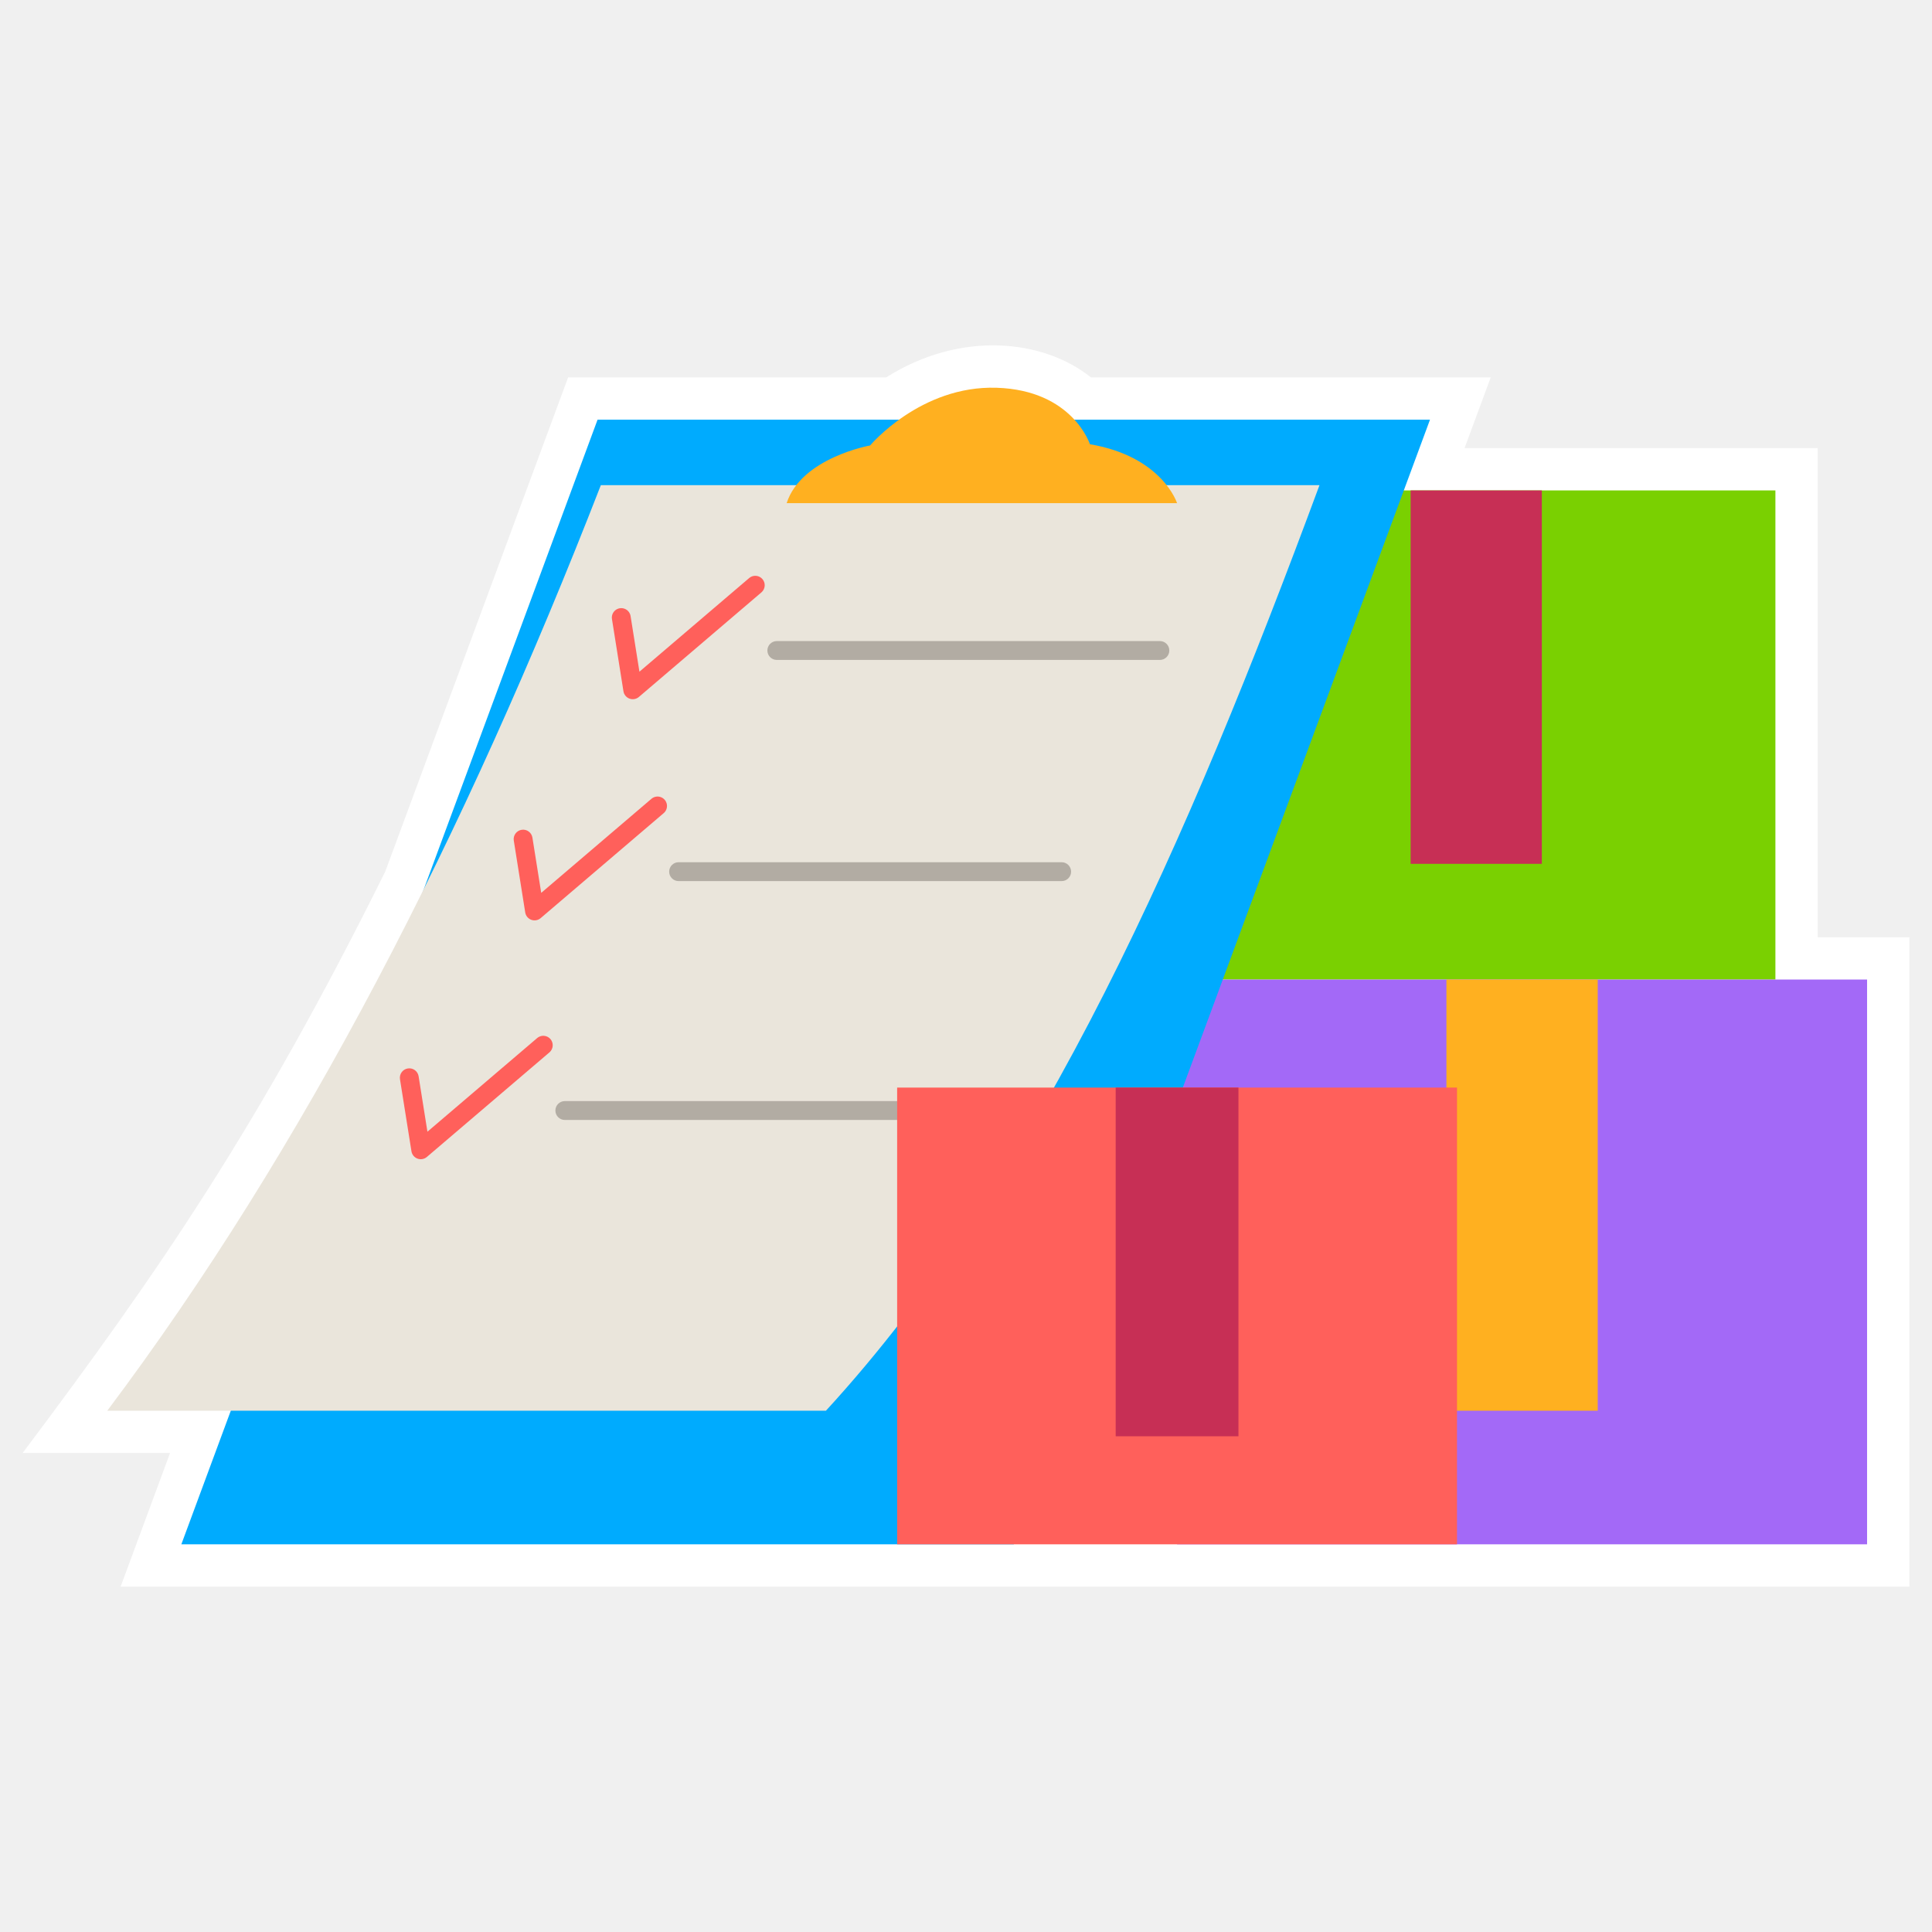
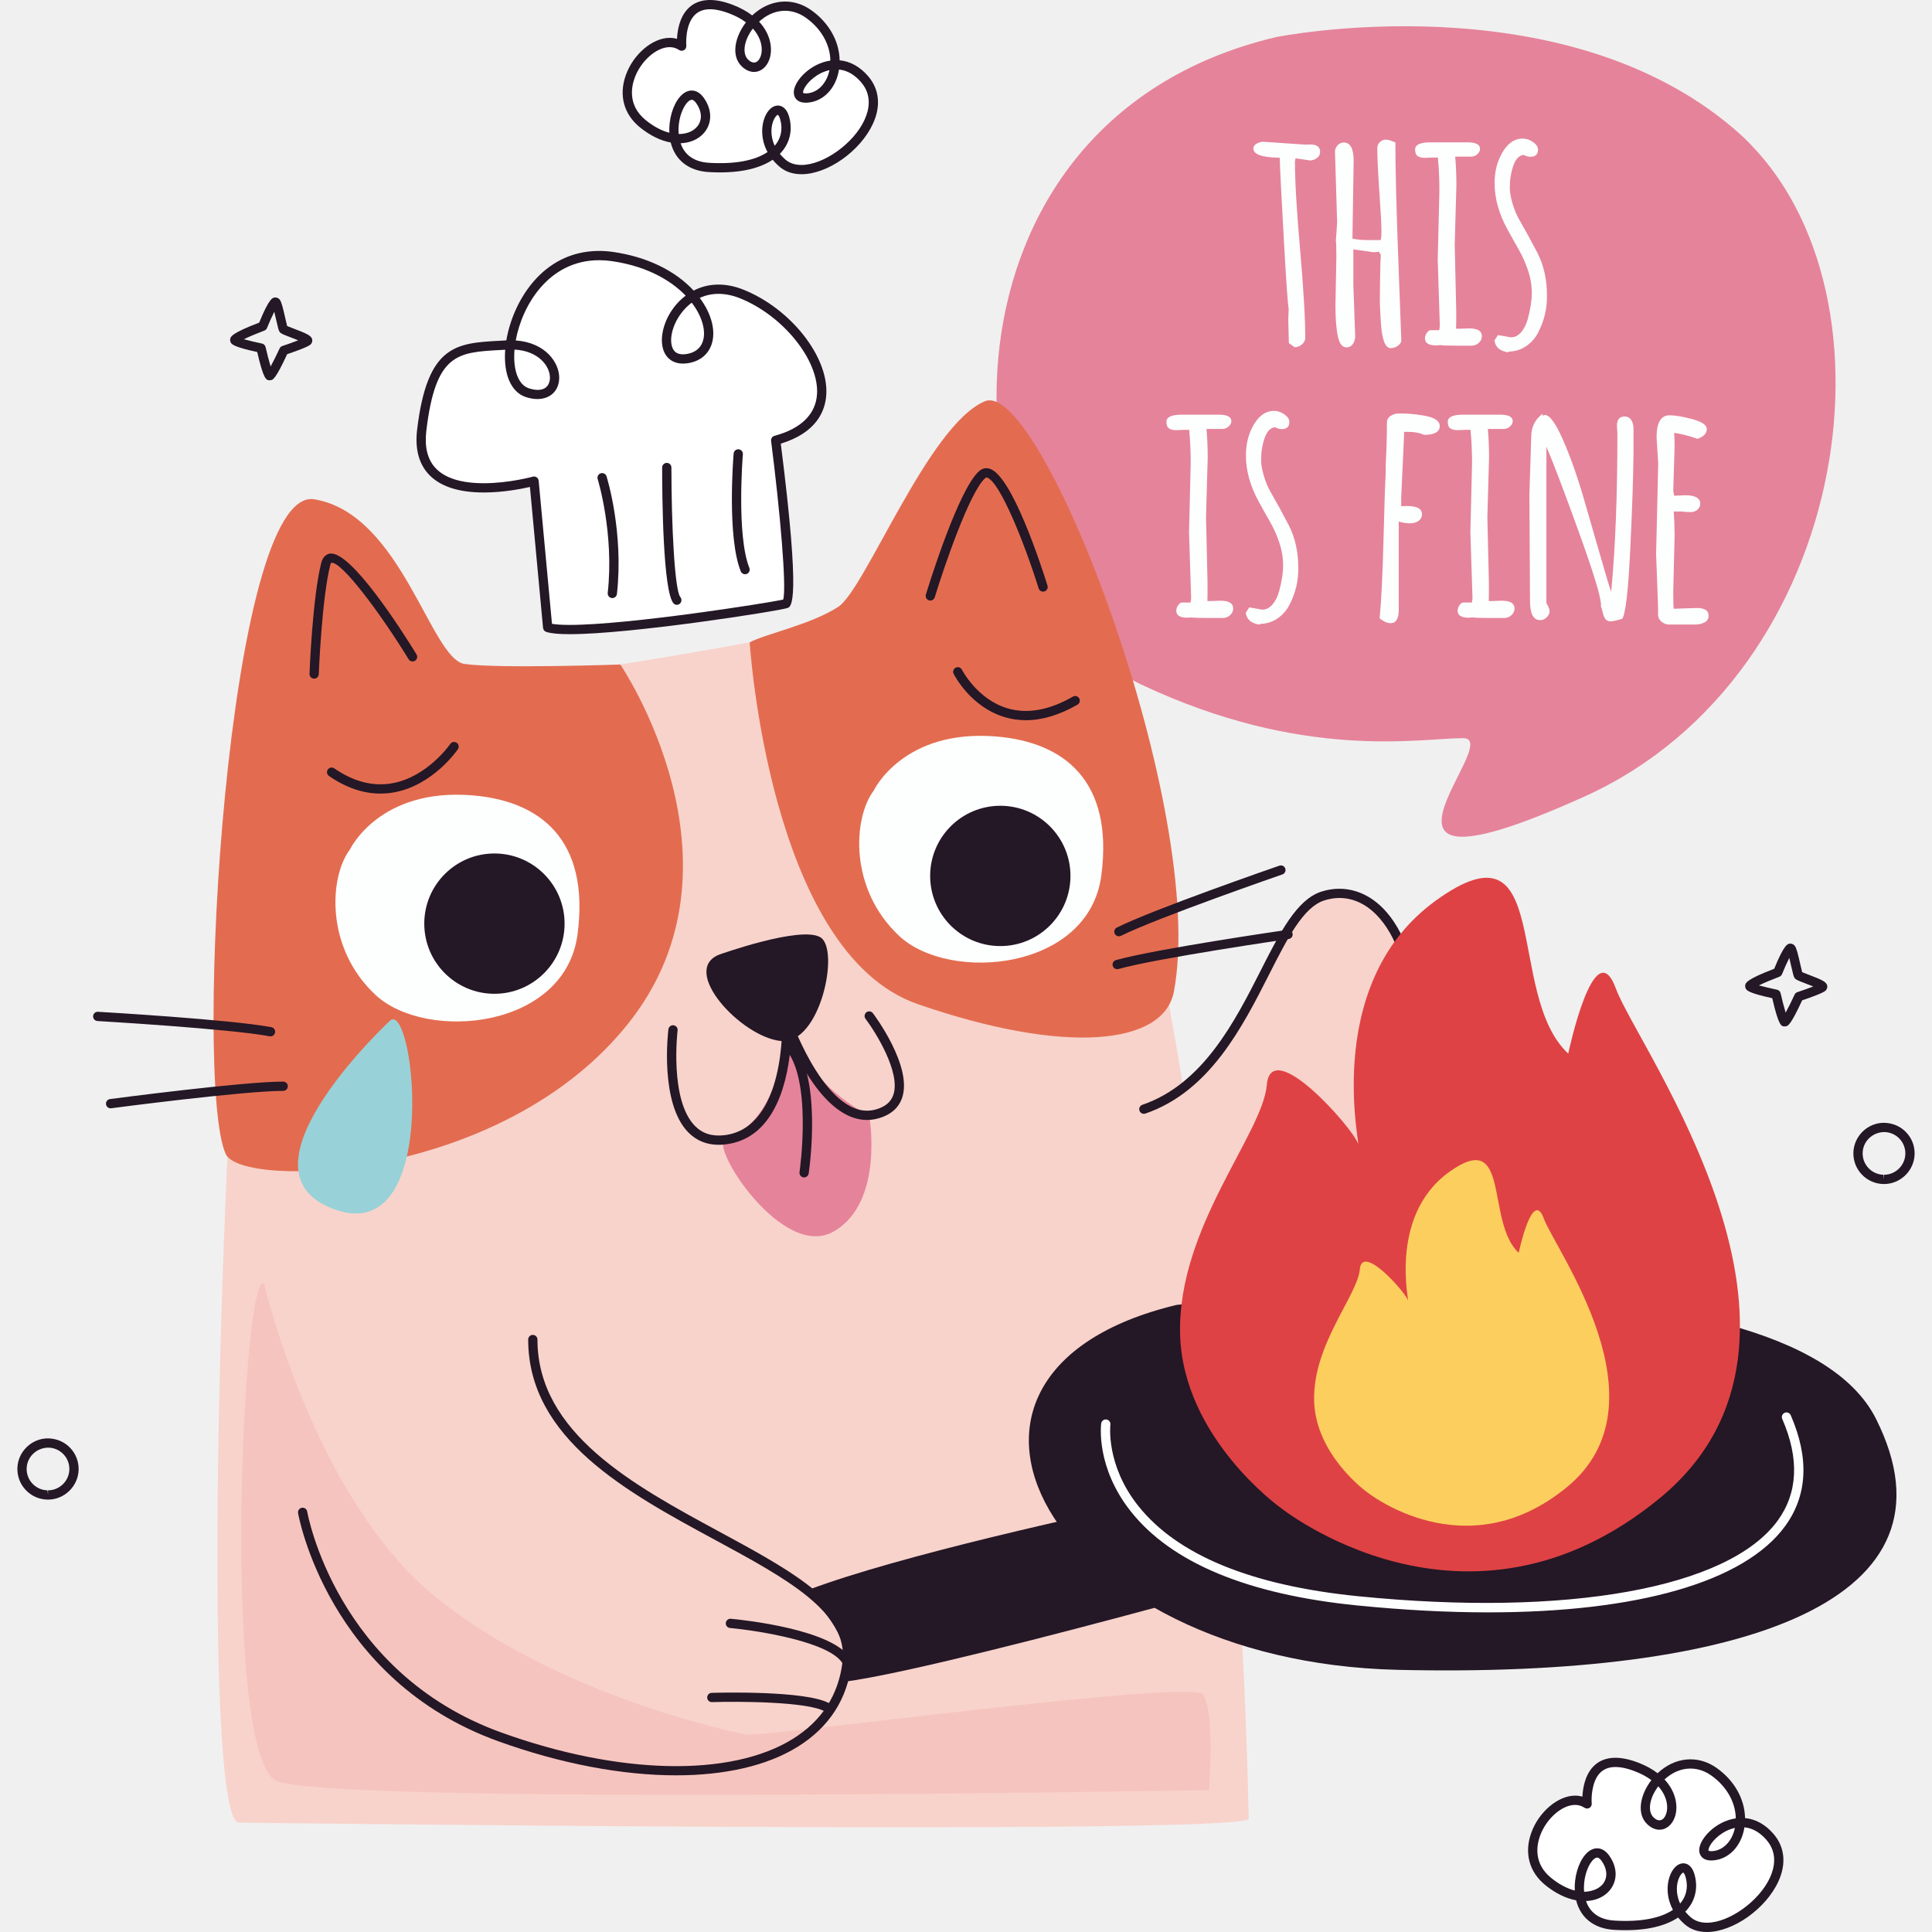
- <svg xmlns="http://www.w3.org/2000/svg" xml:space="preserve" width="512" height="512" viewBox="0 0 512 512">
-   <path fill="#fff" d="M289.11 100.015c-12.68-10.165-34.6-12.422-54.264 0H150.56l-48.486 131.012C68.71 298.255 42.384 336.617 6 385.058h39.069l-13.1 35.406H506v-172.08h-24.294V118.762h-93.587l6.938-18.747z" data-original="#ffffff" />
-   <path fill="#7ad001" d="M311.936 129.966h158.565v129.622H311.936z" data-original="#7ad001" />
-   <path fill="#c72f55" d="M373.832 129.966h34.773v98.959h-34.773z" data-original="#c72f55" />
-   <path fill="#a369f7" d="M311.936 259.589h182.859V409.26H311.936z" data-original="#a369f7" />
-   <path fill="#ffb020" d="M383.316 259.589h40.101v114.265h-40.101z" data-original="#ffb020" />
-   <path fill="#00abfe" d="M268.662 409.26H48.059l110.302-298.041h220.602z" data-original="#00abfe" />
-   <path fill="#eae5db" d="M218.88 373.854H28.429c52.14-69.418 94.76-152.594 130.8-245.282H349.68c-34.788 93.933-73.353 182.649-130.8 245.282" data-original="#eae5db" />
-   <path fill="#ffb020" d="M208.468 133.344h103.468s-3.9-12.364-23.1-15.618c0 0-4.555-14.316-24.728-14.967s-33.514 15.293-33.514 15.293-18.222 3.253-22.126 15.292" data-original="#ffb020" />
-   <path fill="#ff605b" d="m165.219 183.193-3.036-19.088a2.5 2.5 0 1 1 4.937-.785l2.337 14.685 29.143-24.871a2.5 2.5 0 0 1 3.245 3.8L169.311 184.7a2.5 2.5 0 0 1-4.092-1.507" data-original="#ff605b" />
-   <path fill="#b2aca3" d="M307.381 174.889H205.865a2.5 2.5 0 0 1 0-5h101.516a2.5 2.5 0 0 1 0 5" data-original="#b2aca3" />
-   <path fill="#ff605b" d="m139.189 241.806-3.036-19.089a2.5 2.5 0 0 1 4.937-.785l2.337 14.686 29.146-24.871a2.5 2.5 0 1 1 3.245 3.8l-32.537 27.765a2.5 2.5 0 0 1-4.092-1.506" data-original="#ff605b" />
-   <path fill="#b2aca3" d="M281.352 233.5H179.835a2.5 2.5 0 0 1 0-5h101.517a2.5 2.5 0 0 1 0 5" data-original="#b2aca3" />
-   <path fill="#ff605b" d="M109.038 305.1 106 286.011a2.5 2.5 0 1 1 4.938-.785l2.336 14.686 29.147-24.872a2.5 2.5 0 0 1 3.245 3.8l-32.538 27.765a2.5 2.5 0 0 1-4.09-1.505" data-original="#ff605b" />
-   <path fill="#b2aca3" d="M251.2 296.8H149.684a2.5 2.5 0 0 1 0-5H251.2a2.5 2.5 0 0 1 0 5" data-original="#b2aca3" />
-   <path fill="#ff605b" d="M237.751 288.221h148.37v121.038h-148.37z" data-original="#ff605b" />
-   <path fill="#c72f55" d="M295.668 288.221h32.537v92.406h-32.537z" data-original="#c72f55" />
+ <svg xmlns="http://www.w3.org/2000/svg" version="1.1" width="512" height="512" x="0" y="0" viewBox="0 0 512 512" style="enable-background:new 0 0 512 512" xml:space="preserve" class="">
+   <g>
+     <path d="M338.128 9.842s75.454-15.295 121.66 24.523 32.001 144.278-39.918 176.737c-68.605 30.963-20.561-15.482-32.113-15.482s-42.285 6.091-85.359-14.235c-51.851-24.468-61.014-148.571 35.73-171.543z" style="" fill="#e5839a" data-original="#e5839a" />
+     <path d="m341.562 90.927-.161-6.312c0-.026.038-.966.12-2.815-.216-.698-.65-6.89-1.307-18.577-.657-11.69-1.012-18.834-1.067-21.433h-.321c-4.45-.082-6.674-.899-6.674-2.455 0-.508.295-.93.885-1.266s1.165-.503 1.729-.503l11.179.765 1.326-.041c1.717 0 2.575.657 2.575 1.971 0 .671-.28 1.213-.844 1.628a3.1 3.1 0 0 1-1.892.623l-3.778-.561-.161.844c0 5.2.456 12.989 1.367 23.363s1.367 18.175 1.367 23.403c0 .643-.295 1.213-.885 1.709s-1.232.743-1.93.743l-1.528-1.086zM358.733 42.675l-.324 20.548c.993.269 2.493.4 4.505.4h2.975c.134-.24.201-1.124.201-2.654 0-1.527-.18-4.886-.542-10.071-.362-5.188-.544-9.096-.544-11.723 0-.616.242-1.132.724-1.546.482-.417.937-.623 1.367-.623s.779.038 1.048.12c.266.079.561.187.885.321.321.134.575.228.762.28 0 7.132.261 17.554.784 31.267.523 13.711.784 20.795.784 21.251s-.288.904-.863 1.347a3.105 3.105 0 0 1-1.93.664c-.712 0-1.28-.523-1.709-1.568-.429-1.045-.717-2.594-.865-4.646a157.79 157.79 0 0 1-.302-5.327 31.274 31.274 0 0 1 0-2.213c0-1.124.014-2.412.041-3.86.053-2.546.082-4.02.082-4.423v-.321l.12-2.373-.482-.762v-.083a6.467 6.467 0 0 1-1.489.161l-5.308-.765v9.451l.482 13.553c0 .777-.199 1.467-.602 2.069-.403.604-.981.906-1.729.906-1.1 0-1.858-1-2.273-2.997-.417-1.997-.623-4.725-.623-8.182l.242-12.546c0-2.601-.041-4.035-.122-4.303v-.403c.216-2.867.321-4.476.321-4.824l-.561-18.58c0-.643.225-1.211.683-1.707.456-.496 1.005-.746 1.647-.746 1.742 0 2.615 1.635 2.615 4.908zM385.514 64.87l.403 17.494v2.453l-.041 2.292h1.086l2.373-.082c2.251 0 3.376.683 3.376 2.052 0 .698-.273 1.292-.822 1.788a2.768 2.768 0 0 1-1.911.743h-3.62c-2.493 0-4.088-.053-4.785-.161a8.376 8.376 0 0 1-1.005.082c-1.956 0-2.934-.616-2.934-1.851 0-.508.161-.99.482-1.448.321-.456.642-.695.964-.722h2.333l.161-1.086-.561-17.494.441-18.335c0-3.136-.134-6.085-.403-8.846h-1.568l-1.889.079c-.806 0-1.436-.153-1.892-.463-.456-.307-.683-.889-.683-1.748 0-1.261 1.355-1.892 4.061-1.892h9.813c2.225 0 3.337.578 3.337 1.731 0 .508-.24.978-.724 1.407-.482.429-1.031.643-1.647.643h-4.224c.216 2.251.324 4.8.324 7.641l-.445 15.723zM396.973 88.796l3.416.604c1.045 0 1.956-.456 2.735-1.367.777-.911 1.352-2.052 1.729-3.419.724-2.628 1.086-4.953 1.086-6.976 0-2.023-.336-4.028-1.005-6.013a31.019 31.019 0 0 0-2.474-5.528 274.769 274.769 0 0 1-2.915-5.207c-2.306-4.183-3.457-8.283-3.457-12.306 0-2.465.415-4.651 1.247-6.554 1.554-3.539 3.618-5.308 6.193-5.308.964 0 1.882.309 2.755.925.87.616 1.307 1.287 1.307 2.011 0 1.259-.671 1.889-2.011 1.889-.59 0-1.165-.161-1.729-.482-1.743.079-2.922 2.023-3.539 5.83-.134.83-.201 1.803-.201 2.915s.242 2.486.724 4.121c.482 1.635 1.091 3.09 1.829 4.363.736 1.273 1.527 2.68 2.373 4.222.844 1.542 1.64 3.035 2.393 4.483 1.714 3.352 2.558 7.185 2.532 11.5.026 3.325-.736 6.502-2.292 9.532a9.604 9.604 0 0 1-3.196 3.678c-1.381.952-2.956 1.441-4.725 1.47v.199c-2.251-.321-3.486-1.379-3.699-3.177l.924-1.405zM372.093 115.402l-.765 16.528v2.213l1.53-.041c2.654 0 3.98.724 3.98 2.172 0 .724-.295 1.307-.885 1.748-.59.444-1.359.664-2.311.664s-1.937-.161-2.956-.482v23.322c0 2.412-.71 3.62-2.131 3.62-.858 0-1.836-.417-2.934-1.247.456-4.907.796-11.884 1.024-20.932s.422-14.965.585-17.753v-2.011c.213-3.994.321-7.72.321-11.179 0-.777.328-1.379.985-1.808a3.954 3.954 0 0 1 2.21-.645c.818 0 1.695.029 2.635.082.964.053 2.131.187 3.498.403 3.109.456 4.665 1.407 4.665 2.853 0 1.556-1.395 2.333-4.183 2.333-1.098-.535-2.532-.803-4.301-.803h-.966v.963zM394.168 137.036l.403 17.494v2.453l-.041 2.292h1.086l2.373-.082c2.251 0 3.376.683 3.376 2.052 0 .698-.273 1.292-.822 1.788a2.768 2.768 0 0 1-1.911.743h-3.62c-2.493 0-4.088-.053-4.785-.161a8.376 8.376 0 0 1-1.005.082c-1.956 0-2.934-.616-2.934-1.851 0-.508.161-.99.482-1.448.321-.456.642-.695.964-.722h2.333l.161-1.086-.561-17.494.441-18.335c0-3.136-.134-6.085-.403-8.846h-1.568l-1.889.079c-.806 0-1.436-.153-1.892-.463-.456-.307-.683-.889-.683-1.748 0-1.261 1.355-1.892 4.061-1.892h9.813c2.225 0 3.337.578 3.337 1.731 0 .508-.24.978-.724 1.407-.482.429-1.031.643-1.647.643h-4.224c.216 2.251.324 4.8.324 7.641l-.445 15.723zM405.307 131.086l.484-15.36c0-2.548 1.005-4.572 3.016-6.073v.523c.213-.134.415-.201.602-.201 1.287 0 2.896 2.218 4.826 6.655 1.93 4.438 3.673 9.309 5.229 14.617a2495.433 2495.433 0 0 1 4.644 16.065c1.542 5.401 2.498 8.571 2.874 9.51 1.1-11.5 1.649-25.427 1.649-41.782l-.12-2.21c0-1.635.683-2.453 2.05-2.453.777 0 1.359.321 1.75.964.388.645.583 1.395.583 2.254v6.231c-.055 6.461-.343 15.087-.865 25.878-.523 10.791-1.225 16.882-2.11 18.275-1.503.456-2.541.683-3.117.683-.578 0-1.019-.194-1.328-.583-.309-.388-.556-.985-.743-1.788-.187-.806-.35-1.34-.482-1.609l.038-.362c0-2.038-1.971-8.511-5.91-19.421-3.941-10.913-6.797-18.419-8.566-22.519v41.458c.053.105.161.295.321.561.348.592.523 1.141.523 1.649 0 .511-.247 1.019-.743 1.53-.496.508-1.079.762-1.75.762-1.796 0-2.692-1.673-2.692-5.025l-.163-28.229zM439.446 122.841l-.441-6.955c0-3.889 1.153-5.83 3.457-5.83 1.474 0 3.486.34 6.032 1.024 2.548.683 3.821 1.563 3.821 2.635 0 1.127-.806 1.985-2.414 2.572-2.546-.856-4.622-1.379-6.231-1.568.079 1.18.12 2.359.12 3.539l-.362 11.824c0 .053.082.482.242 1.285l2.934-.12c2.654 0 3.982.75 3.982 2.251 0 .59-.242 1.108-.724 1.549-.484.444-1.093.664-1.829.664-.738 0-1.537-.053-2.393-.161h-2.093c.161 2.091.242 4.169.242 6.233l-.362 14.917c0 3.083.053 4.625.161 4.625l6.073-.201c2.091 0 3.136.671 3.136 2.011 0 .832-.362 1.434-1.086 1.81-.724.374-1.542.563-2.453.563h-6.957c-.724 0-1.381-.249-1.971-.746-.59-.494-.897-1.091-.923-1.788v-2.172l-.523-13.912.562-24.049zM319.609 137.036l.403 17.494v2.453l-.041 2.292h1.086l2.373-.082c2.251 0 3.376.683 3.376 2.052 0 .698-.273 1.292-.822 1.788a2.768 2.768 0 0 1-1.911.743h-3.62c-2.493 0-4.088-.053-4.785-.161a8.376 8.376 0 0 1-1.005.082c-1.956 0-2.934-.616-2.934-1.851 0-.508.161-.99.482-1.448.321-.456.642-.695.964-.722h2.333l.161-1.086-.561-17.494.441-18.335c0-3.136-.134-6.085-.403-8.846h-1.568l-1.889.079c-.806 0-1.436-.153-1.892-.463-.456-.307-.683-.889-.683-1.748 0-1.261 1.355-1.892 4.061-1.892h9.813c2.225 0 3.337.578 3.337 1.731 0 .508-.24.978-.724 1.407-.482.429-1.031.643-1.647.643h-4.224c.216 2.251.324 4.8.324 7.641l-.445 15.723zM331.071 160.962l3.416.604c1.045 0 1.956-.456 2.735-1.367.777-.911 1.352-2.052 1.729-3.419.724-2.628 1.086-4.953 1.086-6.976s-.336-4.028-1.004-6.013a31.019 31.019 0 0 0-2.474-5.528 274.769 274.769 0 0 1-2.915-5.207c-2.306-4.183-3.457-8.283-3.457-12.306 0-2.465.415-4.651 1.247-6.554 1.553-3.539 3.618-5.308 6.192-5.308.964 0 1.882.309 2.755.925.87.616 1.307 1.287 1.307 2.011 0 1.259-.671 1.889-2.011 1.889-.59 0-1.165-.161-1.729-.482-1.743.079-2.922 2.023-3.539 5.83-.134.83-.201 1.803-.201 2.915s.242 2.486.724 4.121c.482 1.635 1.091 3.09 1.829 4.363.736 1.273 1.527 2.68 2.373 4.222.844 1.542 1.64 3.035 2.393 4.483 1.714 3.352 2.558 7.185 2.532 11.5.026 3.325-.736 6.502-2.292 9.532a9.604 9.604 0 0 1-3.196 3.678c-1.381.952-2.956 1.441-4.725 1.47v.199c-2.251-.321-3.486-1.378-3.699-3.177l.924-1.405z" style="" fill="#fdffff" data-original="#fdffff" class="" />
+     <path d="M63.204 483.006s267.824 3.394 267.729-1.045c-4.062-188.863-44.387-343.935-69.939-360.43-13.685-8.834-24.657 40.435-31.317 42.53-6.661 2.095-114.995 22.385-114.995 16.099 0-6.286-16.873-53.391-34.634-42.915S49.883 480.911 63.204 483.006z" style="" fill="#f8d3cb" data-original="#f8d3cb" class="" />
+     <path d="M164.394 176.104s35.714 52.468 2.347 94.819-102.69 44.217-106.929 34.892c-8.645-19.019.41-177.344 23.511-173.494s30.801 42.351 39.784 43.634 41.287.149 41.287.149zM198.675 170.242s5.148 82.245 44.557 95.865c39.409 13.619 65.202 10.764 67.858-3.312 9.019-47.802-35.11-162.74-50.096-156.454-14.986 6.286-31.638 49.763-38.854 54.478-7.215 4.713-19.594 7.246-23.465 9.423z" style="" fill="#e36c50" data-original="#e36c50" class="" />
+     <path d="M92.726 225.139s7.755-16.457 32.613-14.347c17.652 1.499 31.03 11.551 27.718 36.804-3.308 25.221-40.175 28.517-53.543 16.061-13.367-12.457-12.257-31.226-6.788-38.518z" style="" fill="#fdffff" data-original="#fdffff" class="" />
+     <circle cx="131.028" cy="244.773" r="18.591" style="" fill="#241726" data-original="#241726" class="" />
+     <path d="M231.533 209.538s7.755-16.457 32.613-14.347c17.652 1.499 31.03 11.551 27.718 36.804-3.308 25.221-40.175 28.517-53.543 16.061-13.368-12.457-12.257-31.226-6.788-38.518z" style="" fill="#fdffff" data-original="#fdffff" class="" />
+     <circle cx="265.092" cy="232.129" r="18.591" style="" fill="#241726" data-original="#241726" class="" />
+     <path d="M346.458 389.345s-155.324 29.481-146.304 42.108 0 16.235 21.646 14.431c21.646-1.804 131.68-32.469 140.7-36.077 9.019-3.607-16.042-20.462-16.042-20.462zM83.25 179.855l-.048-.001a1.23 1.23 0 0 1-1.18-1.273c.031-.82.796-20.166 3.102-29.384.482-1.926 1.664-2.385 2.325-2.487 5.512-.79 18.937 20.202 22.91 26.676a1.228 1.228 0 1 1-2.091 1.285c-7.736-12.608-17.834-25.958-20.445-25.534-.065.01-.209.225-.316.656-2.246 8.973-3.023 28.684-3.03 28.881a1.229 1.229 0 0 1-1.227 1.181zM246.542 159.155a1.228 1.228 0 0 1-1.175-1.586c.875-2.86 8.698-28.076 14.176-32.771.77-.663 1.721-.88 2.69-.598 5.977 1.721 13.862 26.178 15.382 31.064a1.23 1.23 0 0 1-2.345.729c-3.618-11.624-10.263-28.44-13.718-29.434-.156-.047-.245-.041-.412.103-4.179 3.582-11.107 24.042-13.423 31.624-.163.529-.65.869-1.175.869z" style="" fill="#241726" data-original="#241726" class="" />
+     <path d="m145.137 166.289-3.608-38.783s-32.469 9.019-29.763-13.529 10.007-21.81 22.548-22.548c15.333-.902 16.235 16.235 5.412 12.627-10.823-3.608-2.706-39.685 22.548-36.077 25.254 3.608 31.567 25.254 19.842 27.058s-3.608-24.352 14.431-17.136 32.469 32.469 9.019 38.783c0 0 5.412 42.39 2.706 43.292-2.706.901-55.018 9.018-63.135 6.313z" style="" fill="#ffffff" data-original="#ffffff" />
+     <path d="M150.984 168.065c-2.958 0-4.999-.2-6.236-.613a1.224 1.224 0 0 1-.834-1.05l-3.476-37.361c-2.302.532-7.099 1.473-12.212 1.473-6.866.001-11.846-1.689-14.802-5.02-2.5-2.817-3.469-6.741-2.877-11.663 2.697-22.485 10.345-22.9 21.922-23.529l1.714-.096c1.649-9.902 9.302-23.707 24.607-23.707 1.194 0 2.424.089 3.656.265 8.887 1.269 16.432 4.894 21.378 10.246 3.891-2.026 8.477-2.13 13.179-.251 12.502 5.001 22.564 17.72 21.975 27.776-.259 4.391-2.589 10.141-12.061 13.036 5.365 42.357 2.831 43.205 1.745 43.567-2.454.819-41.464 6.927-57.678 6.927zm-4.706-2.754c.865.161 2.306.3 4.706.3 15.597 0 52.378-5.783 56.569-6.715.959-3.111-.837-23.508-3.205-42.056a1.229 1.229 0 0 1 .899-1.341c7.063-1.901 10.963-5.742 11.277-11.105.527-8.941-9.021-20.788-20.433-25.353-3.836-1.532-7.497-1.554-10.649-.09 3.205 4.285 4.375 8.991 3.054 12.544-.969 2.601-3.167 4.289-6.195 4.755a8.49 8.49 0 0 1-1.299.104c-2.664 0-4.598-1.441-5.308-3.953-1.127-3.986 1.043-10.303 6.015-14.052-3.026-3.135-9.067-7.648-19.608-9.153a23.357 23.357 0 0 0-3.311-.241c-13.576 0-20.486 12.252-22.116 21.265 7.995.579 11.524 5.976 11.524 9.869 0 4.385-3.833 6.806-8.861 5.132-3.913-1.303-5.943-6.047-5.454-12.537l-1.283.071c-11.428.621-17.163.933-19.618 21.37-.503 4.195.264 7.473 2.278 9.742 2.469 2.783 6.833 4.194 12.965 4.194 6.646 0 12.912-1.719 12.975-1.737a1.239 1.239 0 0 1 1.026.173c.297.206.491.535.525.897l3.527 37.917zm-9.927-72.666c-.451 5.351.981 9.319 3.764 10.246.87.289 1.673.436 2.388.436 3.009 0 3.241-2.48 3.241-3.239 0-2.968-2.925-7.096-9.393-7.443zm46.969-12.431c-4.088 3.028-6.149 8.384-5.262 11.521.41 1.456 1.374 2.165 2.944 2.165a6 6 0 0 0 .925-.076c2.138-.33 3.615-1.43 4.267-3.184 1.037-2.785-.09-6.792-2.874-10.426z" style="" fill="#241726" data-original="#241726" class="" />
+     <path d="M159.568 126.604s4.51 14.431 2.706 30.665" style="" fill="#ffffff" data-original="#ffffff" />
+     <path d="M162.276 158.497a1.229 1.229 0 0 1-1.223-1.363c1.752-15.774-2.613-30.021-2.659-30.164a1.23 1.23 0 0 1 .806-1.537 1.224 1.224 0 0 1 1.539.806c.187.598 4.565 14.863 2.755 31.166a1.228 1.228 0 0 1-1.218 1.092z" style="" fill="#241726" data-original="#241726" class="" />
+     <path d="M176.704 123.898s0 32.469 2.706 35.175" style="" fill="#ffffff" data-original="#ffffff" />
+     <path d="M179.36 160.285c-.295 0-.587-.113-.818-.343-2.846-2.845-3.066-28.307-3.066-36.044a1.227 1.227 0 1 1 2.454 0c0 15.494.882 32.566 2.357 34.316.422.503.405 1.285-.079 1.73a1.256 1.256 0 0 1-.848.341z" style="" fill="#241726" data-original="#241726" class="" />
+     <path d="M195.645 120.291s-1.804 21.646 1.804 30.665" style="" fill="#ffffff" data-original="#ffffff" />
+     <path d="M197.448 152.184c-.487 0-.947-.291-1.139-.772-3.675-9.182-1.961-30.327-1.887-31.223a1.233 1.233 0 0 1 1.326-1.121 1.226 1.226 0 0 1 1.12 1.325c-.017.213-1.738 21.462 1.719 30.108a1.226 1.226 0 0 1-1.139 1.683z" style="" fill="#241726" data-original="#241726" class="" />
+     <path d="M300.563 361.581s46.742-12.785 60.289-40.135c27.06-54.63 9.257-90.238-10.299-83.99-14.447 4.616-18.971 46.754-47.421 56.489" style="" fill="#f8d3cb" data-original="#f8d3cb" class="" />
+     <path d="M300.563 362.809a1.228 1.228 0 0 1-.323-2.412c.463-.126 46.368-12.96 59.513-39.496 18.316-36.976 16.17-65.561 5.917-77.485-4.133-4.806-9.367-6.508-14.742-4.79-5.548 1.773-9.769 10.089-14.658 19.72-6.998 13.781-15.703 30.931-32.739 36.762a1.228 1.228 0 0 1-.796-2.324c16.094-5.507 24.549-22.165 31.346-35.55 5.138-10.122 9.575-18.863 16.099-20.946 6.286-2.005 12.608.006 17.352 5.527 10.779 12.538 13.234 42.193-5.579 80.176-13.636 27.526-59.137 40.245-61.067 40.774a1.25 1.25 0 0 1-.323.044z" style="" fill="#241726" data-original="#241726" class="" />
+     <path d="M311.836 345.811s161.293-17.701 185.323 30.199c24.03 47.9-34.16 68.687-126.771 66.513-92.609-2.174-134.129-78.611-58.552-96.712z" style="" fill="#241726" data-original="#241726" class="" />
+     <path d="M339.188 399.433s-25.795-18.479-26.454-45.937c-.676-28.192 21.849-52.903 22.987-65.997 1.138-13.094 22.379 11.078 24.043 15.282 1.664 4.204-10.601-41.515 20.798-64.158s18.132 24.917 35.037 40.594c0 0 6.917-32.889 12.655-17.168 5.738 15.721 62.98 92.75 11.614 134.969s-100.68 2.415-100.68 2.415z" style="" fill="#df4244" data-original="#df4244" />
+     <path d="M362.2 395.371s-13.596-9.74-13.943-24.212c-.356-14.859 11.516-27.883 12.116-34.785.6-6.901 11.795 5.839 12.672 8.055.877 2.216-5.587-21.881 10.962-33.815 16.549-11.934 9.557 13.133 18.467 21.395 0 0 3.646-17.334 6.67-9.048s33.194 48.885 6.121 71.137c-27.074 22.253-53.065 1.273-53.065 1.273z" style="" fill="#fcce5e" data-original="#fcce5e" />
+     <path d="M71.685 274.649c-.077 0-.153-.007-.23-.022-10.517-1.992-45.277-4.023-45.627-4.043a1.226 1.226 0 0 1-1.153-1.296 1.218 1.218 0 0 1 1.297-1.154c1.434.083 35.268 2.059 45.939 4.082a1.227 1.227 0 0 1-.226 2.433zM29.314 293.709a1.227 1.227 0 0 1-.158-2.444c1.426-.188 35.045-4.61 45.891-4.628h.002a1.227 1.227 0 0 1 .002 2.455c-10.688.018-45.227 4.561-45.575 4.607-.054.007-.107.01-.162.01zM296.523 248.132c-.451 0-.885-.249-1.098-.68a1.226 1.226 0 0 1 .551-1.646c9.719-4.846 41.744-15.938 43.103-16.408a1.228 1.228 0 0 1 .801 2.321c-.331.114-33.233 11.509-42.81 16.283-.175.09-.362.13-.547.13zM296.075 256.843a1.227 1.227 0 0 1-.331-2.41c10.443-2.928 44-7.806 45.424-8.012.631-.108 1.292.366 1.391 1.038a1.228 1.228 0 0 1-1.04 1.39c-.345.05-34.822 5.062-45.112 7.947a1.168 1.168 0 0 1-.332.047zM100.819 210.31c-4.567 0-9.144-1.566-13.651-4.679a1.228 1.228 0 0 1 1.395-2.021c5.166 3.569 10.383 4.901 15.504 3.943 9.249-1.721 15.192-10.303 15.252-10.389a1.228 1.228 0 0 1 2.029 1.384c-.264.387-6.588 9.513-16.83 11.42a20.287 20.287 0 0 1-3.699.342zM271.859 190.863c-1.937 0-3.826-.276-5.658-.829-9.017-2.717-13.303-11.116-13.481-11.472a1.228 1.228 0 0 1 2.196-1.099c.038.078 4.02 7.829 12.016 10.227 5.25 1.58 11.1.541 17.391-3.075a1.227 1.227 0 1 1 1.223 2.129c-4.774 2.743-9.355 4.119-13.687 4.119z" style="" fill="#241726" data-original="#241726" class="" />
+     <path d="M230.368 295.714s4.059 22.999-9.47 30.665-32.734-22.492-28.768-24.324c3.965-1.832 14.337-4.989 17.945-35.654 0 .001-2.706 16.686 20.293 29.313z" style="" fill="#e5839a" data-original="#e5839a" />
+     <path d="M190.472 303.385c-3.181 0-5.871-1.086-8.015-3.239-7.664-7.705-5.421-26.574-5.322-27.374a1.234 1.234 0 0 1 1.369-1.067 1.228 1.228 0 0 1 1.067 1.369c-.022.183-2.196 18.484 4.629 25.342 2.004 2.014 4.553 2.8 7.787 2.42 16.312-1.936 15.291-29.878 15.276-30.159a1.228 1.228 0 0 1 .997-1.259 1.225 1.225 0 0 1 1.39.801c.096.277 9.808 27.575 22.603 23.759 2.407-.714 3.884-1.987 4.512-3.893 1.935-5.876-4.682-16.499-7.394-20.097a1.227 1.227 0 1 1 1.961-1.477c.429.569 10.493 14.055 7.763 22.341-.885 2.69-2.951 4.533-6.142 5.48-11.131 3.287-19.544-11.374-23.37-19.791-.647 9.006-3.714 25.119-17.309 26.732-.615.075-1.217.111-1.802.112z" style="" fill="#241726" data-original="#241726" class="" />
+     <path d="M190.578 252.991s21.594-7.743 26.832-4.6c5.238 3.143-.016 28.528-10.492 27.481-10.476-1.048-26.816-18.69-16.34-22.881z" style="" fill="#241726" data-original="#241726" class="" />
+     <path d="M103.559 270.305s-41.23 38.147-16.907 49.368c30.426 14.037 23.512-53.459 16.907-49.368z" style="" fill="#98d2d8" data-original="#98d2d8" />
+     <path d="M394.414 427.294c-10.803 0-22.428-.603-34.743-1.834-29.061-2.907-49.269-11.317-60.057-24.997-9.232-11.708-7.842-22.823-7.777-23.291a1.228 1.228 0 0 1 2.431.328c-.012.105-1.287 10.635 7.326 21.506 10.376 13.099 29.999 21.177 58.322 24.01 55.524 5.549 98.116-2.117 111.167-20.009 5.387-7.388 5.802-16.467 1.227-26.985a1.23 1.23 0 0 1 .638-1.615 1.227 1.227 0 0 1 1.616.637c4.943 11.373 4.44 21.269-1.498 29.41-10.806 14.816-39.244 22.84-78.652 22.84z" style="" fill="#fdffff" data-original="#fdffff" class="" />
+     <g style="opacity:0.1;">
+       <path d="M70.003 340.197s13.093 56.464 45.007 82.65c31.914 26.186 78.558 36.006 82.65 36.824 4.092.818 117.837-14.73 121.11-10.638 3.273 4.092 1.637 25.368 1.637 25.368s-232.401 4.092-247.13-2.455-9.002-136.658-3.274-131.749z" style="" fill="#df4244" data-original="#df4244" />
+     </g>
+     <path d="M131.026 415.583s11.807 14.628 17.535 20.357c5.728 5.728 56.143 34.351 71.653 17.867 24.663-26.213-56.456-77.503-89.188-38.224z" style="" fill="#f8d3cb" data-original="#f8d3cb" class="" />
+     <path d="M179.159 470.479c-14.157 0-30.406-3.014-47.063-9.011-45.249-16.289-53.033-60.039-53.107-60.479a1.227 1.227 0 0 1 2.421-.404c.072.426 7.655 42.784 51.515 58.574 31.149 11.213 60.7 11.862 77.132 1.699 7.739-4.789 12.191-11.696 13.231-20.53 1.542-13.117-14.888-22.008-33.914-32.304-23.154-12.53-49.398-26.733-49.398-53.038a1.227 1.227 0 1 1 2.454 0c0 24.842 25.561 38.675 48.113 50.879 19.81 10.72 36.918 19.979 35.179 34.75-1.129 9.615-5.967 17.128-14.375 22.331-8.128 5.029-19.29 7.533-32.188 7.533z" style="" fill="#241726" data-original="#241726" class="" />
+     <path d="M224.505 441.7c-.444 0-.873-.242-1.091-.664-3.042-5.887-22.658-8.927-29.958-9.602a1.227 1.227 0 0 1-1.11-1.335 1.239 1.239 0 0 1 1.335-1.11c2.824.261 27.709 2.786 31.914 10.92a1.228 1.228 0 0 1-1.09 1.791zM219.2 453.712c-.209 0-.417-.052-.609-.162-4.617-2.64-23.145-2.685-29.893-2.472h-.038a1.227 1.227 0 0 1-.038-2.455c1.019-.028 25.024-.728 31.188 2.795a1.227 1.227 0 0 1-.61 2.294zM472.986 272.003c-.921 0-1.594 0-3.328-7.479-6.169-1.323-6.701-2.069-6.933-2.394-.221-.31-.302-.835-.192-1.2.153-.507.436-1.442 7.65-4.195 2.716-6.667 3.611-6.667 4.332-6.667.396 0 .899.266 1.129.589.46.646.813 2.056 1.455 4.899.158.7.362 1.607.494 2.077.403.179 1.158.465 1.741.687 3.56 1.355 4.725 1.882 4.912 2.944.074.427-.137 1.001-.465 1.283-.76.657-4.004 1.814-6.185 2.545-3.184 6.866-3.826 6.887-4.567 6.91l-.043.001zm-6.866-10.865c1.261.343 3.145.801 4.809 1.145.47.097.841.461.947.931.403 1.77.918 3.775 1.338 5.144.693-1.259 1.613-3.12 2.376-4.777.141-.309.408-.545.731-.652a88.892 88.892 0 0 0 4.207-1.504c-.71-.294-1.508-.597-2.067-.81-2.047-.779-2.544-.981-2.865-1.429-.259-.364-.391-.874-.892-3.09-.137-.605-.331-1.464-.523-2.24a58.07 58.07 0 0 0-1.923 4.295 1.22 1.22 0 0 1-.707.692c-1.899.716-4.043 1.617-5.431 2.295zM71.491 100.767c-.921 0-1.594 0-3.328-7.479-6.169-1.323-6.701-2.069-6.933-2.394-.221-.31-.302-.835-.192-1.2.153-.507.436-1.442 7.65-4.195 2.716-6.667 3.61-6.667 4.332-6.667.396 0 .899.266 1.129.589.441.617.791 1.953 1.458 4.91.156.696.36 1.597.489 2.067a44.69 44.69 0 0 0 1.741.686c3.56 1.356 4.728 1.883 4.915 2.945.074.427-.137 1.001-.465 1.283-.76.657-4.004 1.814-6.185 2.545-3.184 6.866-3.826 6.887-4.567 6.911l-.044-.001zm-6.866-10.865c1.261.343 3.145.801 4.809 1.145.47.097.841.462.947.931.403 1.77.918 3.775 1.338 5.144.693-1.259 1.613-3.12 2.376-4.777.141-.309.408-.545.731-.652a90.113 90.113 0 0 0 4.207-1.504c-.712-.294-1.51-.598-2.071-.812-2.045-.778-2.539-.978-2.86-1.424-.261-.368-.393-.876-.889-3.083-.137-.608-.331-1.471-.525-2.251a58.259 58.259 0 0 0-1.923 4.295 1.22 1.22 0 0 1-.707.692c-1.902.716-4.045 1.617-5.433 2.296zM12.724 397.411l-.194-.002a8.06 8.06 0 0 1-5.679-2.512 8.053 8.053 0 0 1-2.242-5.793c.105-4.368 3.742-7.922 8.11-7.922 2.361.054 4.378.946 5.874 2.515a8.053 8.053 0 0 1 2.242 5.793c-.106 4.367-3.743 7.921-8.111 7.921zm.129-13.773c-3.181 0-5.718 2.478-5.79 5.525a5.625 5.625 0 0 0 1.561 4.04 5.635 5.635 0 0 0 3.963 1.751l.137 1.23v-1.227c3.045 0 5.584-2.479 5.655-5.527a5.625 5.625 0 0 0-1.561-4.04 5.635 5.635 0 0 0-3.963-1.751l-.002-.001zM499.281 313.781l-.194-.002c-4.476-.108-8.029-3.833-7.921-8.307.105-4.367 3.742-7.921 8.108-7.921 2.364.054 4.38.946 5.876 2.515a8.053 8.053 0 0 1 2.242 5.793c-.106 4.367-3.743 7.922-8.111 7.922zm.129-13.774c-3.184 0-5.718 2.478-5.79 5.524a5.665 5.665 0 0 0 5.524 5.792l.137 1.23v-1.227c3.045 0 5.584-2.479 5.655-5.527a5.625 5.625 0 0 0-1.561-4.04 5.635 5.635 0 0 0-3.963-1.751l-.002-.001z" style="" fill="#241726" data-original="#241726" class="" />
+     <path d="M180.653 12.225s-1.362-15.352 13.123-9.788 9.103 19.338 3.704 14.317 5.802-20.797 16.74-13.096 7.827 21.611-.193 22.307 5.522-16.115 15.114-4.97-13.176 29.754-21.842 22.188-1.153-18.863.699-11.705-4.246 13.842-20.147 12.892-7.617-25.123-2.358-17.761c5.259 7.362-4.316 15.013-15.184 6.141s2.674-25.682 10.344-20.525z" style="" fill="#ffffff" data-original="#ffffff" />
+     <path d="M212.396 46.169c-2.349.001-4.337-.693-5.905-2.062a14.828 14.828 0 0 1-1.724-1.773c-3.817 2.557-9.527 3.704-16.99 3.26-5.262-.314-8.87-3.149-10.026-7.825-2.723-.493-5.545-1.888-8.218-4.07-4.234-3.455-5.576-8.483-3.682-13.796 1.971-5.534 7.075-9.871 11.615-9.871a7 7 0 0 1 1.947.27c.103-2.146.628-5.526 2.743-7.837 2.572-2.81 6.677-3.242 12.061-1.175 1.963.755 3.682 1.694 5.123 2.799 4.49-4.249 10.616-4.936 15.588-1.435 4.723 3.326 7.492 8.234 7.583 13.327 2.8.258 5.397 1.701 7.559 4.212 2.966 3.444 3.419 7.91 1.278 12.578-3.33 7.263-12.009 13.398-18.952 13.398zm-5.73-5.391a12.39 12.39 0 0 0 1.441 1.482c1.108.966 2.548 1.456 4.289 1.455 5.878 0 13.85-5.703 16.719-11.965 1.215-2.648 2.045-6.526-.906-9.953-1.743-2.023-3.711-3.153-5.864-3.365-.758 4.858-4.013 8.392-8.214 8.757-2.805.249-3.742-1.26-3.769-2.656-.055-2.945 4.258-7.688 9.693-8.478-.067-4.319-2.46-8.516-6.543-11.391-3.984-2.803-8.695-2.272-12.344 1.079 3.198 3.425 3.69 7.477 2.668 10.152-.746 1.956-2.278 3.171-4.001 3.172-1.096 0-2.201-.488-3.193-1.411-3.023-2.813-1.877-7.937 1.045-11.735-1.223-.91-2.68-1.693-4.354-2.335-4.337-1.667-7.485-1.51-9.362.535-2.515 2.741-2.1 7.947-2.095 8a1.228 1.228 0 0 1-1.908 1.126 4.401 4.401 0 0 0-2.503-.755c-3.51 0-7.684 3.697-9.304 8.241-.894 2.512-1.705 7.292 2.925 11.07 2.079 1.697 4.227 2.847 6.296 3.379-.165-3.487.887-7.247 2.731-9.441.964-1.144 2.071-1.748 3.205-1.748.825 0 2.047.331 3.174 1.907 1.877 2.629 2.234 5.537.978 7.979-1.261 2.453-3.898 3.961-7.108 4.086.837 2.457 2.863 4.903 7.564 5.183 6.866.408 12.126-.597 15.473-2.847-1.975-3.666-1.664-7.573-.374-9.983.796-1.491 1.935-2.347 3.121-2.347.825 0 2.318.416 3.04 3.203.93 3.596.014 7.036-2.52 9.604zm-.534-10.356c-.103.007-.556.286-.99 1.144-.865 1.702-1.069 4.416.168 7.066 1.63-1.895 2.165-4.278 1.498-6.846-.305-1.179-.674-1.363-.676-1.364zm-26.271 5.093h.062c2.469 0 4.474-1.033 5.363-2.763.822-1.595.532-3.575-.794-5.429-.285-.4-.722-.879-1.175-.879-.376 0-.858.319-1.326.874-1.317 1.569-2.427 4.864-2.13 8.197zm39.962-16.926c-3.193.687-5.739 3.063-6.65 4.78-.422.797-.364 1.202-.333 1.249.029.035.391.185 1.081.125 2.893-.252 5.183-2.706 5.902-6.154zM199.512 7.565c-2.364 3.124-2.934 6.676-1.196 8.29 1.316 1.223 2.592.828 3.227-.837.726-1.905.326-4.838-2.031-7.453z" style="" fill="#241726" data-original="#241726" class="" />
+     <path d="M420.599 478.055s-1.362-15.352 13.123-9.788 9.103 19.338 3.704 14.317 5.802-20.797 16.74-13.096 7.827 21.611-.193 22.307 5.522-16.115 15.114-4.97-13.176 29.754-21.842 22.188c-8.666-7.566-1.153-18.863.699-11.705 1.852 7.159-4.246 13.842-20.147 12.892-15.9-.95-7.617-25.123-2.358-17.761 5.259 7.362-4.316 15.013-15.184 6.141-10.868-8.872 2.674-25.682 10.344-20.525z" style="" fill="#ffffff" data-original="#ffffff" />
+     <path d="M452.342 512c-2.349 0-4.337-.694-5.905-2.063a14.896 14.896 0 0 1-1.724-1.772c-3.817 2.556-9.532 3.704-16.99 3.26-5.262-.314-8.87-3.15-10.026-7.825-2.723-.493-5.548-1.887-8.221-4.07-4.231-3.455-5.574-8.483-3.68-13.797 1.971-5.534 7.075-9.871 11.615-9.871a6.99 6.99 0 0 1 1.944.27c.105-2.146.63-5.526 2.745-7.837 2.572-2.81 6.677-3.241 12.061-1.175 1.963.755 3.682 1.694 5.123 2.799 4.49-4.249 10.613-4.936 15.586-1.435 4.723 3.326 7.494 8.234 7.585 13.327 2.8.258 5.397 1.701 7.559 4.212 2.966 3.445 3.419 7.913 1.275 12.582-3.328 7.26-12.004 13.394-18.947 13.395zm-5.729-5.393a12.39 12.39 0 0 0 1.441 1.482c1.108.966 2.551 1.456 4.289 1.456 5.878-.001 13.847-5.702 16.719-11.963 1.215-2.65 2.045-6.528-.906-9.956-1.743-2.025-3.711-3.153-5.864-3.365-.758 4.858-4.013 8.392-8.214 8.757a6.361 6.361 0 0 1-.571.026c-2.321 0-3.174-1.386-3.198-2.681-.058-2.946 4.255-7.69 9.693-8.48-.07-4.319-2.46-8.516-6.545-11.391-3.984-2.805-8.698-2.27-12.342 1.079 3.198 3.425 3.69 7.478 2.668 10.152-.746 1.956-2.278 3.171-4.001 3.172-1.096 0-2.201-.488-3.193-1.411-3.023-2.813-1.877-7.937 1.043-11.735-1.22-.91-2.678-1.693-4.351-2.335-4.344-1.671-7.494-1.512-9.369.541-2.093 2.288-2.22 6.545-2.091 7.993a1.23 1.23 0 0 1-.599 1.165c-.405.24-.913.223-1.309-.038a4.394 4.394 0 0 0-2.5-.755c-3.512 0-7.684 3.697-9.304 8.241-.894 2.512-1.707 7.293 2.922 11.071 2.079 1.697 4.229 2.847 6.298 3.378-.165-3.486.885-7.246 2.731-9.44.964-1.145 2.071-1.749 3.205-1.749.825 0 2.047.331 3.174 1.907 1.877 2.629 2.234 5.538.978 7.98-1.263 2.453-3.898 3.959-7.108 4.085.837 2.459 2.862 4.903 7.564 5.184 6.849.411 12.126-.597 15.473-2.847-1.975-3.667-1.664-7.573-.374-9.983.796-1.491 1.935-2.347 3.121-2.347.825 0 2.318.416 3.04 3.203.929 3.596.014 7.038-2.52 9.604zm-.535-10.354c-.103.007-.556.286-.993 1.144-.863 1.702-1.067 4.416.17 7.065 1.63-1.894 2.165-4.277 1.498-6.845-.303-1.18-.673-1.363-.675-1.364zm-26.271 5.092c2.433-.072 4.526-1.018 5.425-2.762.822-1.595.532-3.575-.794-5.43-.285-.4-.722-.879-1.175-.879-.376 0-.858.319-1.326.874-1.317 1.568-2.427 4.863-2.13 8.197zm39.962-16.927c-3.189.687-5.737 3.061-6.648 4.777-.424.8-.367 1.206-.338 1.253.034.035.391.186 1.084.125 2.896-.253 5.183-2.706 5.902-6.155zm-20.31-11.023c-2.364 3.124-2.934 6.676-1.196 8.29 1.314 1.221 2.592.829 3.227-.837.726-1.906.325-4.839-2.031-7.453zM213.099 312.028a1.225 1.225 0 0 1-1.215-1.407c.036-.253 3.651-25.323-4.195-33.168a1.228 1.228 0 0 1 1.736-1.736c8.719 8.716 5.047 34.185 4.886 35.265a1.228 1.228 0 0 1-1.212 1.046z" style="" fill="#241726" data-original="#241726" class="" />
+   </g>
</svg>
